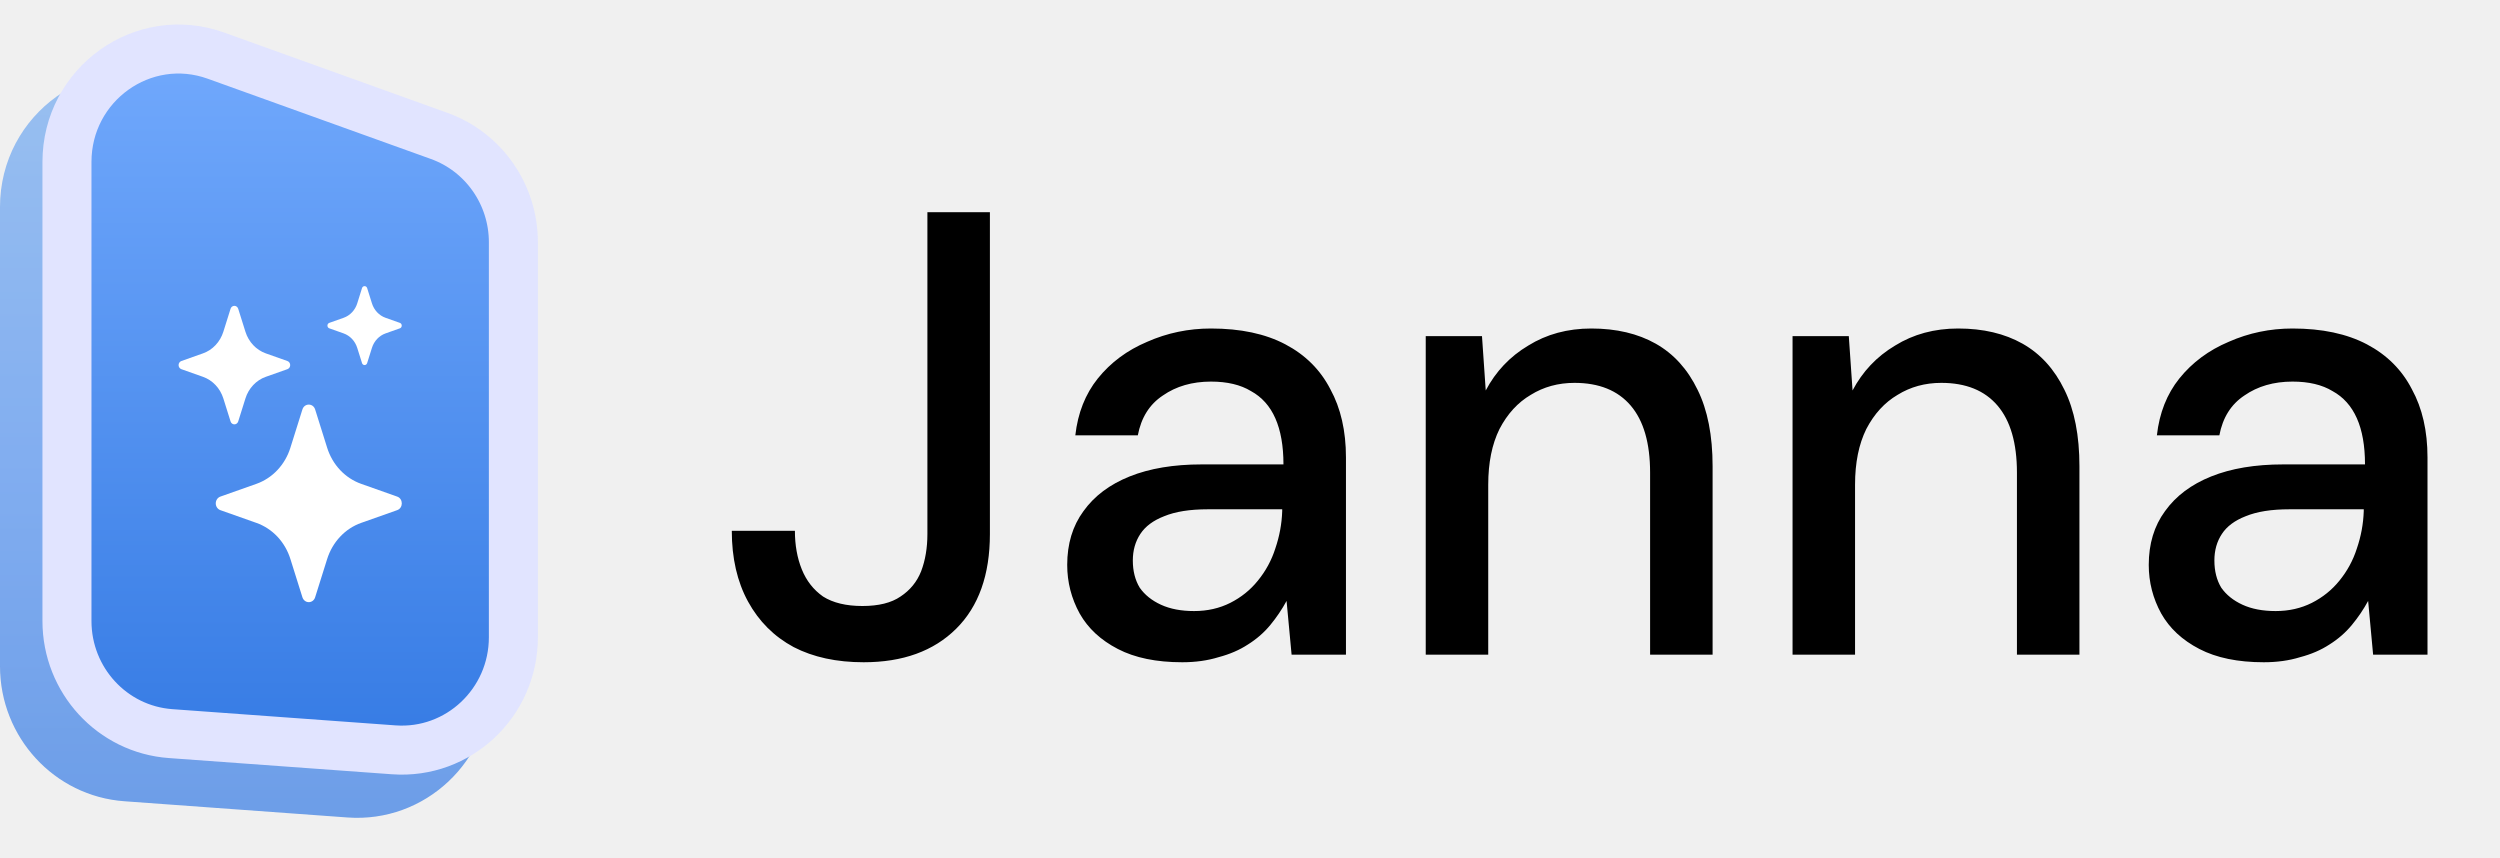
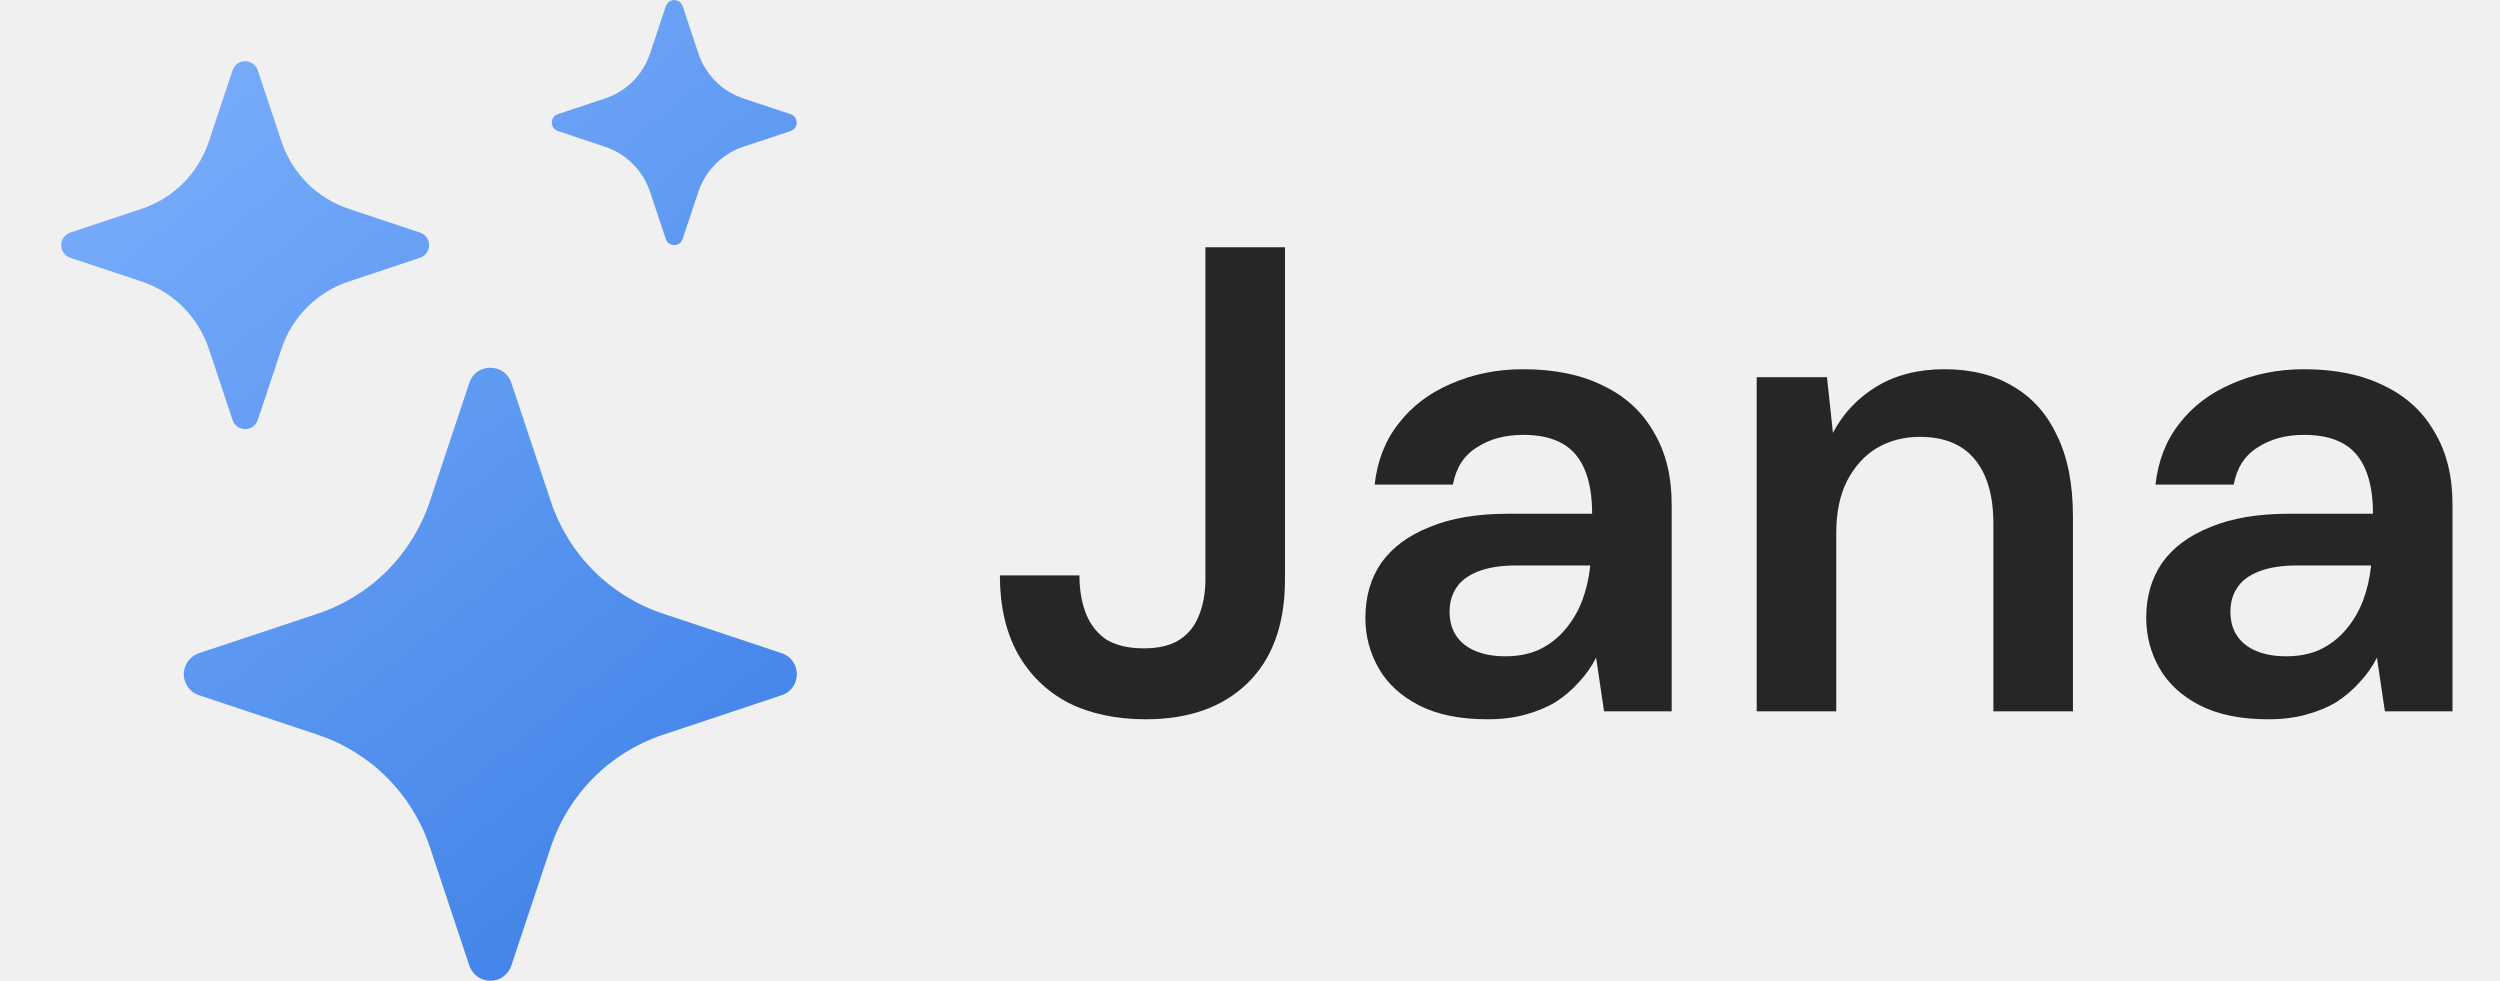
- <svg xmlns="http://www.w3.org/2000/svg" width="102" height="35" viewBox="0 0 102 35" fill="none">
-   <g style="mix-blend-mode:darken" opacity="0.7">
-     <path d="M0 8.451C0 4.633 3.738 1.965 7.295 3.244L16.402 6.519C18.581 7.303 20.036 9.388 20.036 11.726V27.841C20.036 31.049 17.344 33.583 14.18 33.353L5.073 32.691C2.214 32.484 0 30.078 0 27.179V8.451Z" fill="url(#paint0_linear_68_1114)" />
+ <svg xmlns="http://www.w3.org/2000/svg" width="181" height="71" viewBox="0 0 181 71" fill="none">
+   <g clip-path="url(#clip0_136_1107)">
+     <path d="M33.978 27.721C34.466 26.257 36.534 26.257 37.022 27.721L39.884 36.316C40.514 38.206 41.576 39.923 42.984 41.331C44.393 42.739 46.111 43.799 48.001 44.428L56.592 47.29C58.056 47.779 58.056 49.846 56.592 50.334L47.996 53.197C46.106 53.827 44.39 54.888 42.982 56.297C41.574 57.706 40.513 59.423 39.884 61.313L37.022 69.904C36.917 70.225 36.713 70.504 36.44 70.702C36.166 70.9 35.837 71.006 35.5 71.006C35.163 71.006 34.834 70.9 34.56 70.702C34.287 70.504 34.083 70.225 33.978 69.904L31.116 61.309C30.486 59.419 29.425 57.703 28.017 56.295C26.61 54.887 24.893 53.826 23.004 53.197L14.409 50.334C14.088 50.229 13.809 50.026 13.611 49.752C13.413 49.479 13.306 49.15 13.306 48.812C13.306 48.475 13.413 48.146 13.611 47.873C13.809 47.599 14.088 47.396 14.409 47.29L23.004 44.428C24.893 43.799 26.61 42.738 28.017 41.33C29.425 39.922 30.486 38.206 31.116 36.316L33.978 27.721ZM16.836 5.094C16.899 4.902 17.022 4.735 17.186 4.616C17.35 4.498 17.548 4.434 17.75 4.434C17.952 4.434 18.15 4.498 18.314 4.616C18.478 4.735 18.601 4.902 18.664 5.094L20.381 10.251C21.149 12.549 22.951 14.351 25.249 15.118L30.406 16.836C30.598 16.899 30.765 17.022 30.884 17.186C31.002 17.35 31.066 17.547 31.066 17.75C31.066 17.952 31.002 18.15 30.884 18.314C30.765 18.478 30.598 18.6 30.406 18.664L25.249 20.381C24.115 20.758 23.084 21.394 22.239 22.239C21.394 23.084 20.758 24.115 20.381 25.249L18.664 30.406C18.601 30.598 18.478 30.765 18.314 30.884C18.15 31.002 17.952 31.066 17.75 31.066C17.548 31.066 17.35 31.002 17.186 30.884C17.022 30.765 16.899 30.598 16.836 30.406L15.119 25.249C14.742 24.115 14.106 23.084 13.261 22.239C12.416 21.394 11.385 20.758 10.251 20.381L5.094 18.664C4.902 18.6 4.735 18.478 4.616 18.314C4.498 18.15 4.434 17.952 4.434 17.75C4.434 17.547 4.498 17.35 4.616 17.186C4.735 17.022 4.902 16.899 5.094 16.836L10.251 15.118C11.385 14.742 12.416 14.106 13.261 13.261C14.106 12.416 14.742 11.385 15.119 10.251L16.836 5.094ZM48.205 0.439C48.248 0.313 48.331 0.203 48.439 0.126C48.548 0.048 48.679 0.007 48.812 0.007C48.946 0.007 49.077 0.048 49.186 0.126C49.295 0.203 49.377 0.313 49.42 0.439L50.565 3.874C51.076 5.409 52.278 6.612 53.814 7.122L57.248 8.267C57.375 8.311 57.484 8.393 57.562 8.502C57.639 8.611 57.681 8.741 57.681 8.875C57.681 9.009 57.639 9.139 57.562 9.248C57.484 9.357 57.375 9.439 57.248 9.483L53.814 10.628C53.058 10.881 52.371 11.306 51.807 11.869C51.243 12.433 50.818 13.12 50.565 13.876L49.42 17.311C49.377 17.437 49.295 17.547 49.186 17.624C49.077 17.702 48.946 17.743 48.812 17.743C48.679 17.743 48.548 17.702 48.439 17.624C48.331 17.547 48.248 17.437 48.205 17.311L47.06 13.876C46.807 13.12 46.382 12.433 45.818 11.869C45.254 11.306 44.567 10.881 43.812 10.628L40.381 9.483C40.255 9.439 40.145 9.357 40.068 9.248C39.99 9.139 39.949 9.009 39.949 8.875C39.949 8.741 39.99 8.611 40.068 8.502C40.145 8.393 40.255 8.311 40.381 8.267L43.816 7.122C45.351 6.612 46.554 5.409 47.064 3.874L48.205 0.439Z" fill="url(#paint0_linear_136_1107)" />
  </g>
-   <path d="M8.811 2.27L17.918 5.545C19.734 6.198 20.946 7.936 20.946 9.884V25.999C20.946 28.673 18.703 30.784 16.067 30.593L6.959 29.931C4.577 29.758 2.732 27.753 2.732 25.337V6.609C2.732 3.427 5.847 1.204 8.811 2.27Z" fill="url(#paint1_linear_68_1114)" stroke="#E1E4FF" stroke-width="2" />
-   <path d="M12.338 16.707C12.421 16.441 12.775 16.441 12.858 16.707L13.348 18.268C13.456 18.611 13.637 18.923 13.878 19.179C14.119 19.434 14.413 19.627 14.736 19.741L16.205 20.261C16.456 20.35 16.456 20.725 16.205 20.814L14.735 21.334C14.412 21.448 14.118 21.641 13.878 21.897C13.637 22.153 13.456 22.465 13.348 22.808L12.858 24.368C12.841 24.426 12.806 24.477 12.759 24.513C12.712 24.549 12.656 24.568 12.598 24.568C12.54 24.568 12.484 24.549 12.438 24.513C12.391 24.477 12.356 24.426 12.338 24.368L11.848 22.807C11.741 22.464 11.559 22.152 11.319 21.896C11.078 21.641 10.784 21.448 10.461 21.334L8.991 20.814C8.937 20.795 8.889 20.758 8.855 20.708C8.821 20.659 8.803 20.599 8.803 20.538C8.803 20.476 8.821 20.417 8.855 20.367C8.889 20.317 8.937 20.28 8.991 20.261L10.461 19.741C10.784 19.627 11.078 19.434 11.319 19.178C11.559 18.923 11.741 18.611 11.848 18.268L12.338 16.707ZM9.407 12.598C9.417 12.563 9.438 12.532 9.466 12.511C9.495 12.489 9.528 12.478 9.563 12.478C9.597 12.478 9.631 12.489 9.659 12.511C9.687 12.532 9.708 12.563 9.719 12.598L10.013 13.534C10.144 13.951 10.452 14.279 10.845 14.418L11.727 14.73C11.76 14.742 11.789 14.764 11.809 14.794C11.829 14.823 11.84 14.859 11.84 14.896C11.84 14.933 11.829 14.969 11.809 14.998C11.789 15.028 11.76 15.05 11.727 15.062L10.845 15.374C10.651 15.442 10.475 15.558 10.331 15.711C10.186 15.865 10.077 16.052 10.013 16.258L9.719 17.195C9.708 17.23 9.687 17.26 9.659 17.281C9.631 17.303 9.597 17.314 9.563 17.314C9.528 17.314 9.495 17.303 9.466 17.281C9.438 17.26 9.417 17.23 9.407 17.195L9.113 16.258C9.048 16.052 8.94 15.865 8.795 15.711C8.651 15.558 8.474 15.442 8.28 15.374L7.399 15.062C7.366 15.05 7.337 15.028 7.317 14.998C7.297 14.969 7.286 14.933 7.286 14.896C7.286 14.859 7.297 14.823 7.317 14.794C7.337 14.764 7.366 14.742 7.399 14.73L8.28 14.418C8.474 14.35 8.651 14.234 8.795 14.081C8.94 13.927 9.048 13.74 9.113 13.534L9.407 12.598ZM14.771 11.752C14.778 11.729 14.792 11.709 14.811 11.695C14.83 11.681 14.852 11.674 14.875 11.674C14.898 11.674 14.92 11.681 14.939 11.695C14.957 11.709 14.971 11.729 14.979 11.752L15.175 12.376C15.262 12.655 15.467 12.873 15.73 12.966L16.317 13.174C16.339 13.182 16.358 13.197 16.371 13.216C16.384 13.236 16.391 13.26 16.391 13.284C16.391 13.309 16.384 13.332 16.371 13.352C16.358 13.372 16.339 13.387 16.317 13.395L15.73 13.603C15.601 13.649 15.483 13.726 15.387 13.828C15.29 13.931 15.218 14.055 15.175 14.193L14.979 14.816C14.971 14.839 14.957 14.859 14.939 14.873C14.92 14.887 14.898 14.895 14.875 14.895C14.852 14.895 14.83 14.887 14.811 14.873C14.792 14.859 14.778 14.839 14.771 14.816L14.575 14.193C14.532 14.055 14.459 13.931 14.363 13.828C14.266 13.726 14.149 13.649 14.02 13.603L13.433 13.395C13.411 13.387 13.393 13.372 13.379 13.352C13.366 13.332 13.359 13.309 13.359 13.284C13.359 13.26 13.366 13.236 13.379 13.216C13.393 13.197 13.411 13.182 13.433 13.174L14.02 12.966C14.283 12.873 14.489 12.655 14.576 12.376L14.771 11.752Z" fill="white" />
-   <path d="M35.237 27.02C34.132 27.02 33.18 26.814 32.381 26.401C31.582 25.971 30.962 25.352 30.52 24.544C30.078 23.736 29.857 22.773 29.857 21.656H32.432C32.432 22.24 32.526 22.765 32.713 23.229C32.9 23.693 33.189 24.063 33.58 24.338C33.988 24.596 34.523 24.725 35.186 24.725C35.849 24.725 36.368 24.596 36.742 24.338C37.133 24.08 37.413 23.736 37.583 23.306C37.753 22.859 37.838 22.352 37.838 21.785V8.658H40.388V21.785C40.388 23.452 39.929 24.742 39.011 25.653C38.093 26.564 36.835 27.02 35.237 27.02ZM48.234 27.02C47.18 27.02 46.305 26.84 45.608 26.478C44.91 26.117 44.392 25.636 44.052 25.034C43.712 24.415 43.542 23.753 43.542 23.048C43.542 22.189 43.763 21.458 44.205 20.856C44.647 20.237 45.276 19.765 46.092 19.438C46.908 19.111 47.886 18.948 49.025 18.948H52.365C52.365 18.191 52.254 17.564 52.033 17.065C51.813 16.567 51.481 16.197 51.039 15.956C50.614 15.698 50.07 15.569 49.407 15.569C48.642 15.569 47.988 15.759 47.444 16.137C46.899 16.498 46.56 17.04 46.423 17.762H43.873C43.975 16.85 44.282 16.077 44.791 15.441C45.318 14.787 45.99 14.289 46.806 13.945C47.622 13.584 48.489 13.403 49.407 13.403C50.614 13.403 51.626 13.618 52.441 14.048C53.258 14.478 53.87 15.088 54.278 15.879C54.702 16.653 54.915 17.581 54.915 18.664V26.71H52.697L52.492 24.518C52.305 24.862 52.084 25.189 51.83 25.498C51.575 25.808 51.269 26.075 50.911 26.298C50.571 26.521 50.172 26.693 49.713 26.814C49.271 26.951 48.778 27.02 48.234 27.02ZM48.718 24.931C49.263 24.931 49.755 24.819 50.197 24.596C50.64 24.372 51.014 24.071 51.319 23.693C51.642 23.298 51.88 22.859 52.033 22.378C52.203 21.879 52.297 21.372 52.314 20.856V20.779H49.279C48.549 20.779 47.953 20.873 47.495 21.063C47.052 21.235 46.73 21.475 46.526 21.785C46.322 22.094 46.219 22.455 46.219 22.868C46.219 23.298 46.313 23.667 46.5 23.977C46.704 24.269 46.993 24.501 47.367 24.673C47.741 24.845 48.192 24.931 48.718 24.931ZM58.17 26.71V13.713H60.465L60.618 15.931C61.026 15.157 61.604 14.546 62.352 14.1C63.1 13.635 63.958 13.403 64.927 13.403C65.947 13.403 66.823 13.61 67.554 14.022C68.285 14.435 68.854 15.062 69.262 15.905C69.67 16.73 69.874 17.77 69.874 19.025V26.71H67.324V19.283C67.324 18.08 67.061 17.168 66.534 16.549C66.007 15.931 65.242 15.621 64.239 15.621C63.576 15.621 62.981 15.784 62.454 16.111C61.927 16.421 61.502 16.885 61.179 17.504C60.873 18.123 60.72 18.879 60.72 19.773V26.71H58.17ZM73.136 26.71V13.713H75.431L75.584 15.931C75.992 15.157 76.57 14.546 77.318 14.1C78.066 13.635 78.925 13.403 79.894 13.403C80.914 13.403 81.789 13.61 82.52 14.022C83.251 14.435 83.821 15.062 84.229 15.905C84.637 16.73 84.841 17.77 84.841 19.025V26.71H82.291V19.283C82.291 18.08 82.027 17.168 81.5 16.549C80.973 15.931 80.208 15.621 79.205 15.621C78.542 15.621 77.947 15.784 77.42 16.111C76.893 16.421 76.468 16.885 76.145 17.504C75.839 18.123 75.686 18.879 75.686 19.773V26.71H73.136ZM92.361 27.02C91.307 27.02 90.431 26.84 89.734 26.478C89.037 26.117 88.519 25.636 88.179 25.034C87.839 24.415 87.669 23.753 87.669 23.048C87.669 22.189 87.89 21.458 88.332 20.856C88.774 20.237 89.403 19.765 90.219 19.438C91.035 19.111 92.012 18.948 93.151 18.948H96.492C96.492 18.191 96.382 17.564 96.16 17.065C95.939 16.567 95.608 16.197 95.166 15.956C94.741 15.698 94.197 15.569 93.534 15.569C92.769 15.569 92.114 15.759 91.57 16.137C91.026 16.498 90.686 17.04 90.55 17.762H88.001C88.103 16.85 88.409 16.077 88.918 15.441C89.445 14.787 90.117 14.289 90.933 13.945C91.749 13.584 92.616 13.403 93.534 13.403C94.741 13.403 95.752 13.618 96.569 14.048C97.385 14.478 97.996 15.088 98.404 15.879C98.829 16.653 99.042 17.581 99.042 18.664V26.71H96.823L96.62 24.518C96.433 24.862 96.212 25.189 95.957 25.498C95.701 25.808 95.395 26.075 95.038 26.298C94.698 26.521 94.299 26.693 93.84 26.814C93.398 26.951 92.905 27.02 92.361 27.02ZM92.846 24.931C93.389 24.931 93.882 24.819 94.325 24.596C94.766 24.372 95.141 24.071 95.447 23.693C95.769 23.298 96.007 22.859 96.16 22.378C96.331 21.879 96.424 21.372 96.441 20.856V20.779H93.406C92.675 20.779 92.081 20.873 91.621 21.063C91.179 21.235 90.856 21.475 90.653 21.785C90.448 22.094 90.347 22.455 90.347 22.868C90.347 23.298 90.44 23.667 90.627 23.977C90.831 24.269 91.12 24.501 91.494 24.673C91.868 24.845 92.318 24.931 92.846 24.931Z" fill="black" />
+   <path d="M82.952 52.076C80.808 52.076 78.936 51.676 77.336 50.876C75.768 50.044 74.552 48.86 73.688 47.324C72.824 45.756 72.392 43.868 72.392 41.66H78.152C78.152 42.716 78.312 43.644 78.632 44.444C78.952 45.244 79.448 45.868 80.12 46.316C80.824 46.732 81.72 46.94 82.808 46.94C83.896 46.94 84.76 46.732 85.4 46.316C86.04 45.9 86.504 45.324 86.792 44.588C87.112 43.82 87.272 42.94 87.272 41.948V17.9H93.032V41.948C93.032 45.212 92.12 47.724 90.296 49.484C88.504 51.212 86.056 52.076 82.952 52.076ZM107.686 52.076C105.702 52.076 104.054 51.74 102.742 51.068C101.43 50.396 100.454 49.5 99.814 48.38C99.174 47.26 98.854 46.044 98.854 44.732C98.854 43.196 99.238 41.868 100.006 40.748C100.806 39.628 101.974 38.764 103.51 38.156C105.046 37.516 106.934 37.196 109.174 37.196H115.27C115.27 35.916 115.094 34.86 114.742 34.028C114.39 33.164 113.846 32.524 113.11 32.108C112.374 31.692 111.43 31.484 110.278 31.484C108.966 31.484 107.846 31.788 106.918 32.396C105.99 32.972 105.414 33.868 105.19 35.084H99.526C99.718 33.356 100.294 31.884 101.254 30.668C102.214 29.42 103.478 28.46 105.046 27.788C106.646 27.084 108.39 26.732 110.278 26.732C112.55 26.732 114.486 27.132 116.086 27.932C117.686 28.7 118.902 29.82 119.734 31.292C120.598 32.732 121.03 34.476 121.03 36.524V51.5H116.134L115.558 47.612C115.238 48.252 114.822 48.844 114.31 49.388C113.83 49.932 113.27 50.412 112.63 50.828C111.99 51.212 111.254 51.516 110.422 51.74C109.622 51.964 108.71 52.076 107.686 52.076ZM108.982 47.516C109.91 47.516 110.726 47.356 111.43 47.036C112.166 46.684 112.79 46.204 113.302 45.596C113.846 44.956 114.262 44.252 114.55 43.484C114.838 42.716 115.03 41.9 115.126 41.036V40.94H109.798C108.678 40.94 107.75 41.084 107.014 41.372C106.278 41.66 105.75 42.06 105.43 42.572C105.11 43.052 104.95 43.628 104.95 44.3C104.95 44.972 105.11 45.548 105.43 46.028C105.75 46.508 106.214 46.876 106.822 47.132C107.43 47.388 108.15 47.516 108.982 47.516ZM127.185 51.5V27.308H132.273L132.705 31.34C133.441 29.932 134.497 28.812 135.873 27.98C137.249 27.148 138.881 26.732 140.769 26.732C142.721 26.732 144.385 27.148 145.761 27.98C147.137 28.78 148.193 29.964 148.929 31.532C149.697 33.1 150.081 35.052 150.081 37.388V51.5H144.321V37.916C144.321 35.9 143.873 34.348 142.977 33.26C142.081 32.172 140.753 31.628 138.993 31.628C137.841 31.628 136.801 31.9 135.873 32.444C134.977 32.988 134.257 33.788 133.713 34.844C133.201 35.868 132.945 37.116 132.945 38.588V51.5H127.185ZM164.218 52.076C162.234 52.076 160.586 51.74 159.273 51.068C157.962 50.396 156.986 49.5 156.346 48.38C155.706 47.26 155.386 46.044 155.386 44.732C155.386 43.196 155.77 41.868 156.538 40.748C157.338 39.628 158.506 38.764 160.042 38.156C161.578 37.516 163.466 37.196 165.706 37.196H171.802C171.802 35.916 171.626 34.86 171.274 34.028C170.922 33.164 170.378 32.524 169.642 32.108C168.906 31.692 167.962 31.484 166.81 31.484C165.498 31.484 164.378 31.788 163.45 32.396C162.522 32.972 161.946 33.868 161.722 35.084H156.058C156.25 33.356 156.826 31.884 157.786 30.668C158.746 29.42 160.01 28.46 161.578 27.788C163.178 27.084 164.922 26.732 166.81 26.732C169.082 26.732 171.018 27.132 172.618 27.932C174.218 28.7 175.434 29.82 176.266 31.292C177.13 32.732 177.562 34.476 177.562 36.524V51.5H172.666L172.09 47.612C171.77 48.252 171.354 48.844 170.842 49.388C170.362 49.932 169.802 50.412 169.162 50.828C168.522 51.212 167.786 51.516 166.954 51.74C166.154 51.964 165.242 52.076 164.218 52.076ZM165.514 47.516C166.442 47.516 167.258 47.356 167.962 47.036C168.698 46.684 169.322 46.204 169.834 45.596C170.378 44.956 170.794 44.252 171.082 43.484C171.37 42.716 171.562 41.9 171.658 41.036V40.94H166.33C165.21 40.94 164.282 41.084 163.546 41.372C162.81 41.66 162.282 42.06 161.962 42.572C161.642 43.052 161.482 43.628 161.482 44.3C161.482 44.972 161.642 45.548 161.962 46.028C162.282 46.508 162.746 46.876 163.354 47.132C163.962 47.388 164.682 47.516 165.514 47.516Z" fill="#262626" />
  <defs>
-     <linearGradient id="paint0_linear_68_1114" x1="10.018" y1="0.621" x2="10.018" y2="33.779" gradientUnits="userSpaceOnUse">
-       <stop stop-color="#78AEFF" />
+     <linearGradient id="paint0_linear_136_1107" x1="-0.5" y1="-2.5" x2="62.5" y2="76" gradientUnits="userSpaceOnUse">
+       <stop stop-color="#84B5FF" />
      <stop offset="1" stop-color="#3379E3" />
    </linearGradient>
-     <linearGradient id="paint1_linear_68_1114" x1="11.839" y1="-1.221" x2="11.839" y2="31.937" gradientUnits="userSpaceOnUse">
-       <stop stop-color="#78AEFF" />
-       <stop offset="1" stop-color="#3379E3" />
-     </linearGradient>
+     <clipPath id="clip0_136_1107">
+       <rect width="71" height="71" fill="white" />
+     </clipPath>
  </defs>
</svg>
